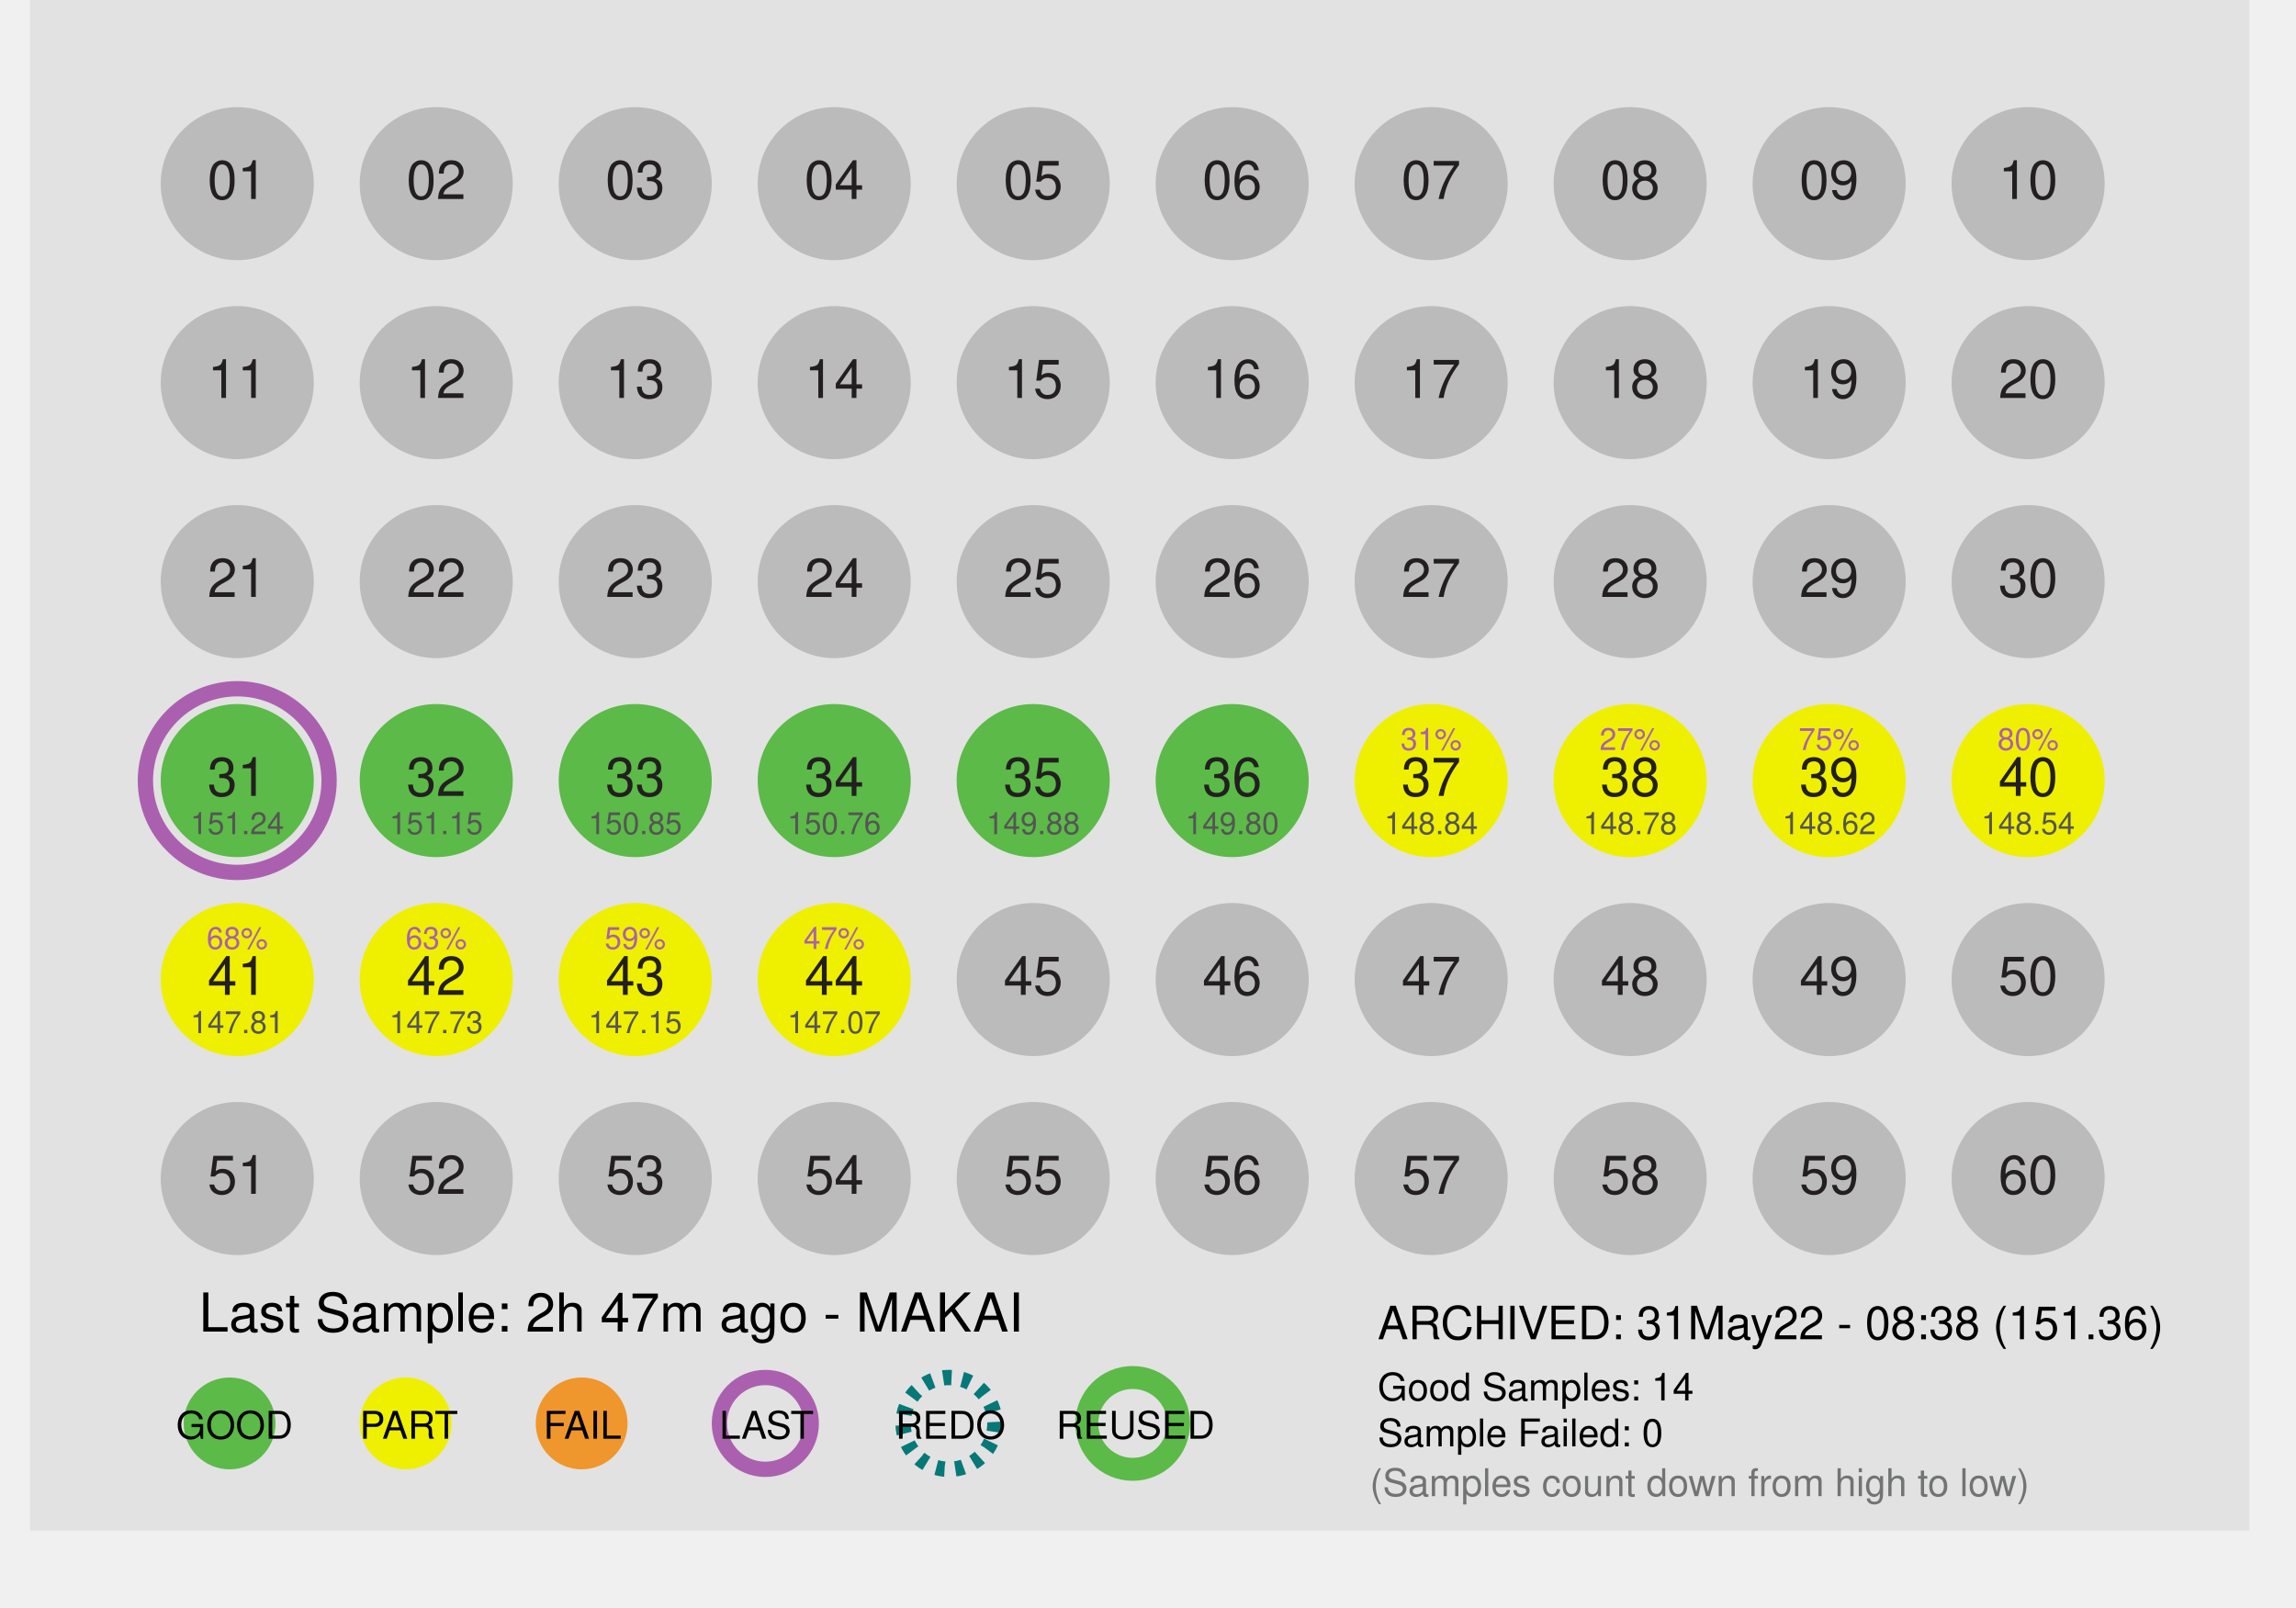
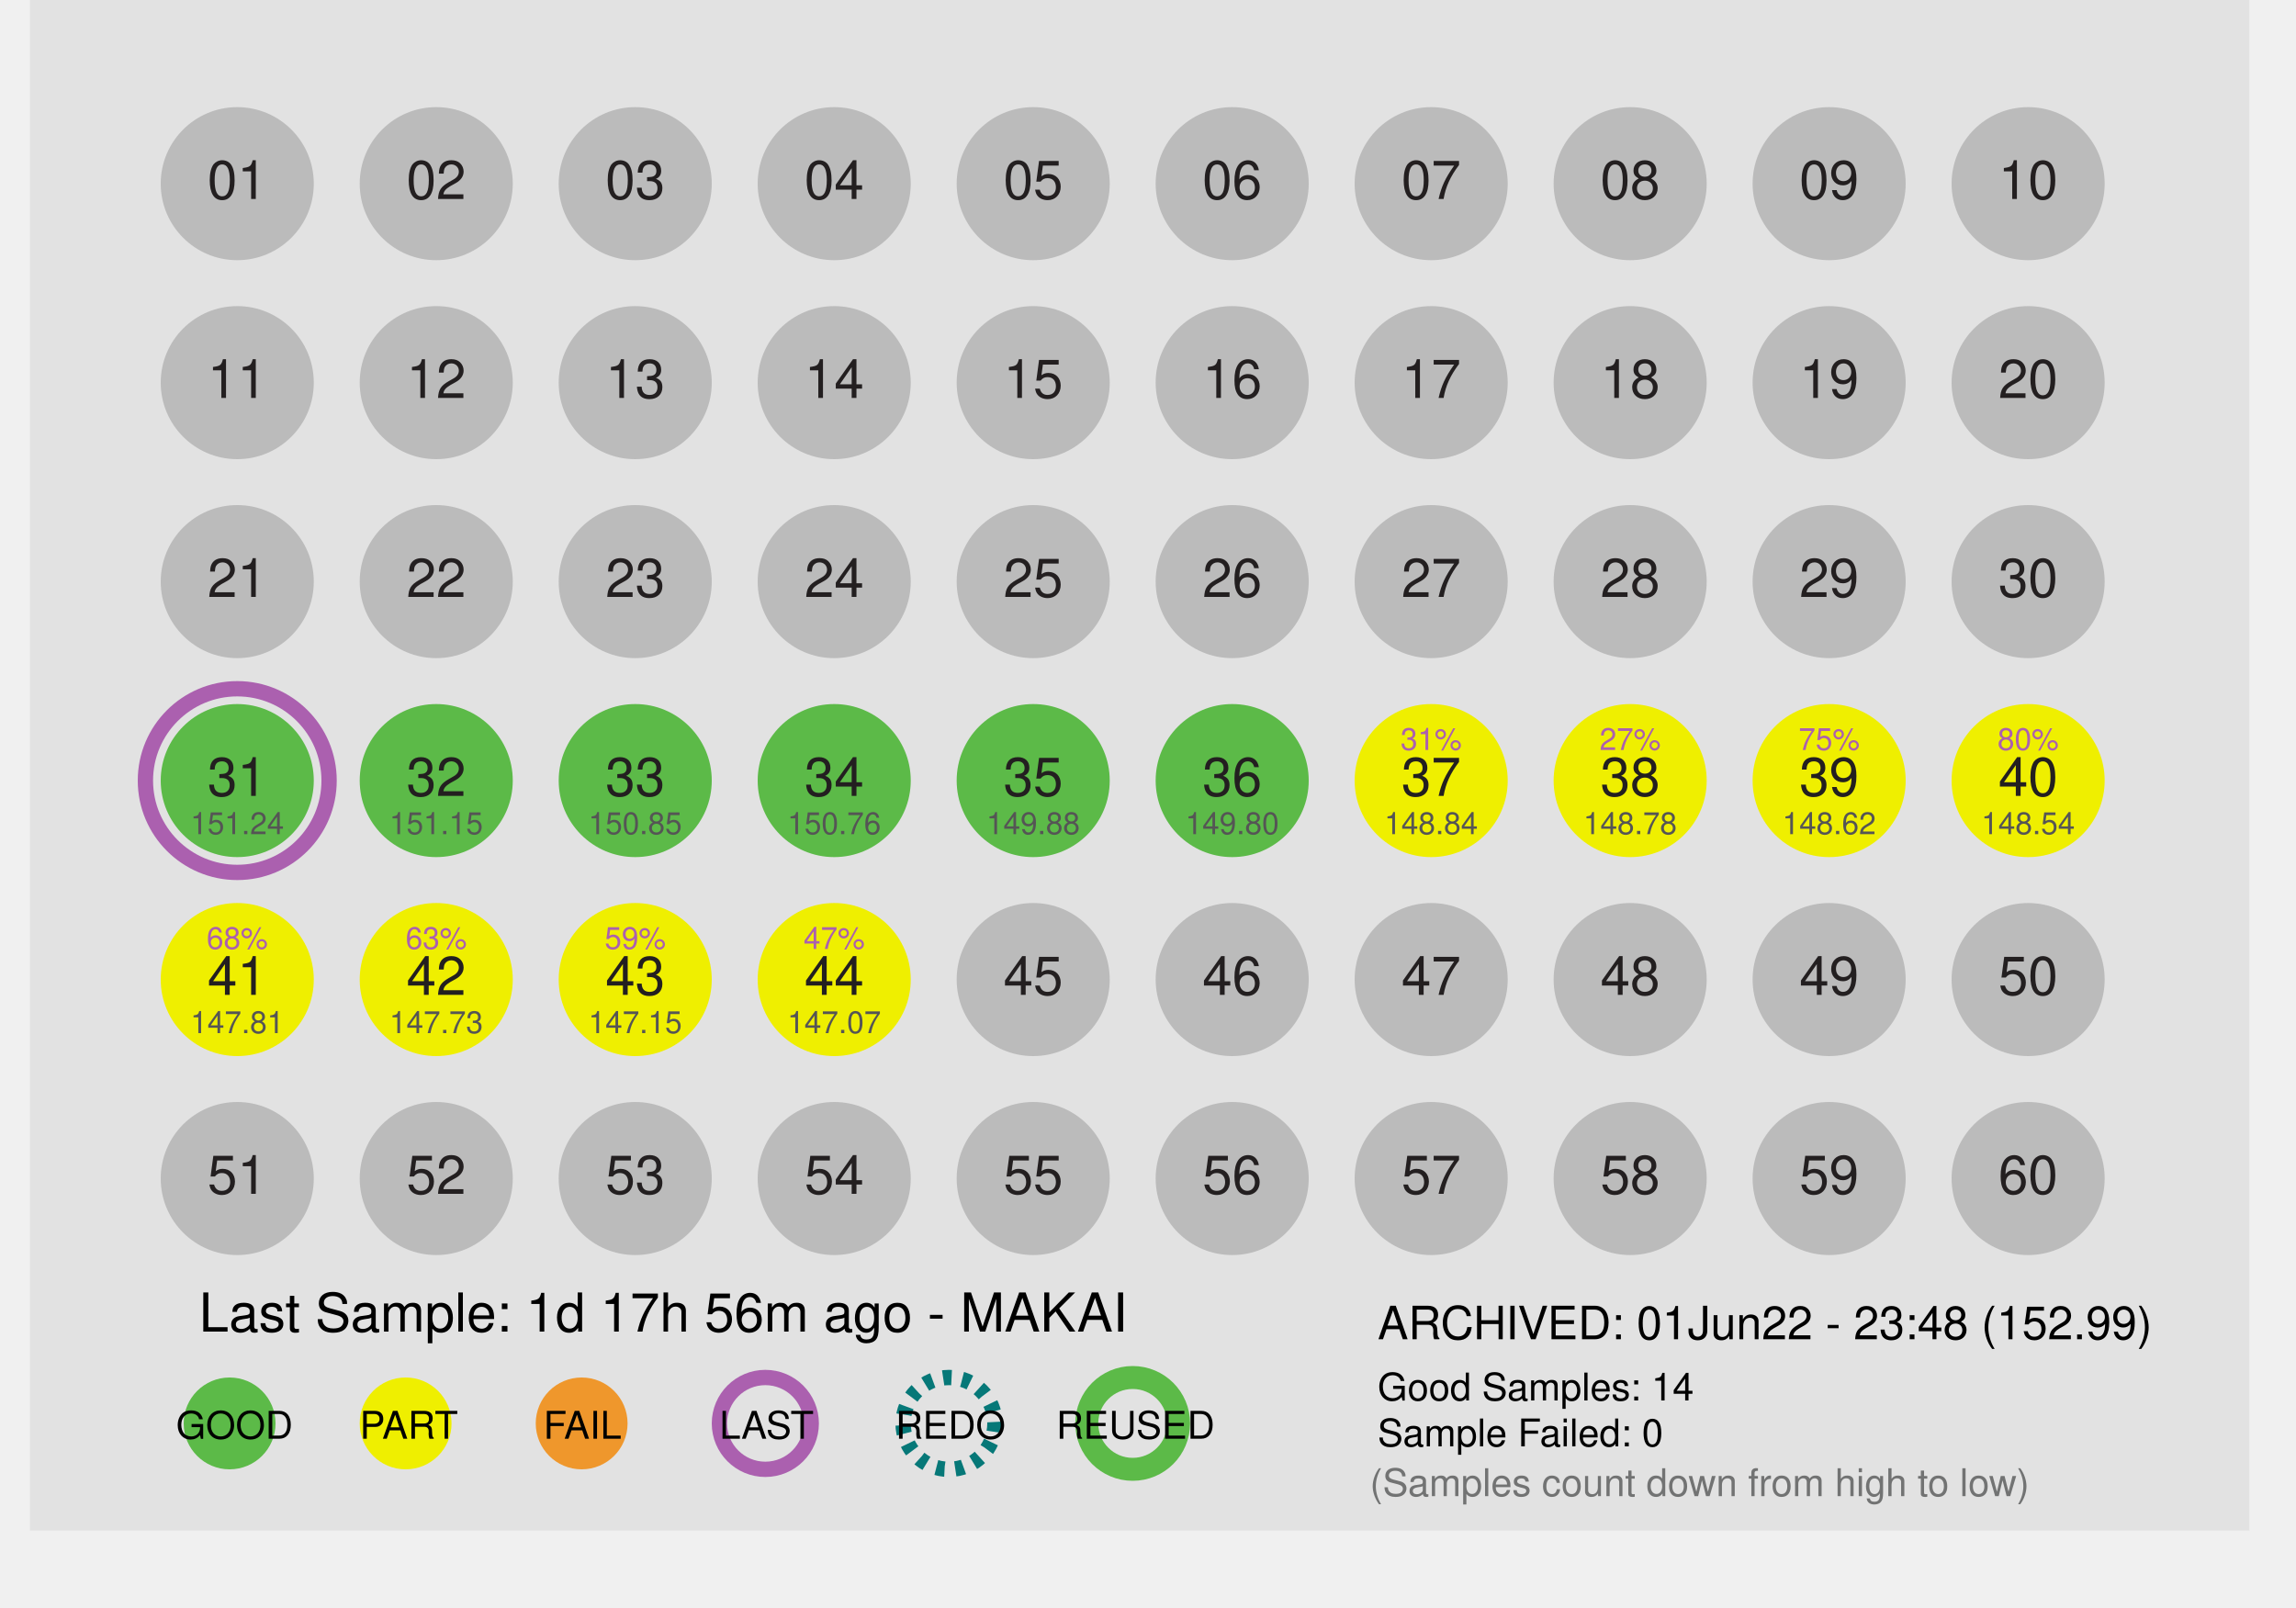
<svg xmlns="http://www.w3.org/2000/svg" id="Layer_1" data-name="Layer 1" x="0px" y="0px" viewBox="0 0 300 210" xml:space="preserve">
  <defs>
    <style>
 .st1 { fill: #dcddde; }
 .st2, .st3 { fill: #fff; }
 .st2 { stroke: #9b509f; }
 .st10, .st2, .st3 { stroke-miterlimit: 10; }
 .st10, .st2 { stroke-width: 2px; }
 .st3 { stroke: #231f20; }
 .st4 { fill: #ef972c; }
 .st5 { fill: #727373; }
 .st6 { fill: #5cba48; }
 .st7, .st8, .st9 { font-size: 7px; }
 .st7, .st8 { fill: #231f20; }
 .te5, .st7, .st9 { font-family: Helvetica; }
 .st8 { font-family: Helvetica-Bold, Helvetica; font-weight: 700; }
 .st9 { fill: #919396; }
 .st10 { fill: none; stroke: #fff; }

 .fill_gray { fill: #bbbbbb; }
 .fill_white { fill: #fff; }
 .stroke_purple { stroke: #ab60af; fill:none; stroke-width: 2px; }
 .stroke_black  { stroke: #000; fill:none; stroke-width: 2px; }
 .stroke_blue  { stroke: #067878; fill:none; stroke-width: 2px; stroke-dasharray:1.1 1.4;}
 .stroke_green  { stroke: #5cba48; fill:none; stroke-width: 3px;}
 .stroke_dash  { stroke-dasharray:1.1 1.4;}
 .stroke_2px { stroke-width: 2px; }
 .stroke_white { fill: none; stroke: #fff; }
 .stroke_none {stroke: none; fill:none};
 .stroke_darkGray { stroke: #231f20; fill: none; stroke-width: 2px;}
 .fill_orange { fill: #ef972c; }
 .fill_yellow { fill: #efef00; }
 .fill_lightgray { fill: #e2e2e2; }
 .thick_orange     { stroke-width:4px; fill:none; stroke: #ef972c; }
 .thick_yellow     { stroke-width:4px; fill:none; stroke: #f7ca0b; }
 .thick_gray       { stroke-width:4px; fill:none; stroke: #bbbbbb; }
 .thick_green      { stroke-width:4px; fill:none; stroke: #5cba48; }
 .fill_green { fill: #5cba48; }
 .font_size4 { font-size: 4px; }
 .font_size5 { font-size: 5px; }
 .font_size6 { font-size: 6px; }
 .font_size7 { font-size: 7px; }
 .font_size9 { font-size: 9px; }
 .fill_red {fill: #e24466; }
 .fill_purple {fill:#ab60af;}
 .fill_darkgray { fill: #555555; }
 .font_helv { font-family: Helvetica; }
 .font_helvBold { font-family: Helvetica-Bold, Helvetica; font-weight: 700; }
 .fill_lightergray { fill: #919396; }
    </style>
  </defs>
  <rect class="fill_lightgray" x="3.91" width="290" height="200" />
  <circle desc="c_big_01" class="stroke_none" cx="31" cy="24" r="12" />
  <circle desc="c_big_02" class="stroke_none" cx="57" cy="24" r="12" />
  <circle desc="c_big_03" class="stroke_none" cx="83" cy="24" r="12" />
  <circle desc="c_big_04" class="stroke_none" cx="109" cy="24" r="12" />
  <circle desc="c_big_05" class="stroke_none" cx="135" cy="24" r="12" />
  <circle desc="c_big_06" class="stroke_none" cx="161" cy="24" r="12" />
  <circle desc="c_big_07" class="stroke_none" cx="187" cy="24" r="12" />
  <circle desc="c_big_08" class="stroke_none" cx="213" cy="24" r="12" />
  <circle desc="c_big_09" class="stroke_none" cx="239" cy="24" r="12" />
  <circle desc="c_big_10" class="stroke_none" cx="265" cy="24" r="12" />
  <circle desc="c_big_11" class="stroke_none" cx="31" cy="50" r="12" />
  <circle desc="c_big_12" class="stroke_none" cx="57" cy="50" r="12" />
  <circle desc="c_big_13" class="stroke_none" cx="83" cy="50" r="12" />
  <circle desc="c_big_14" class="stroke_none" cx="109" cy="50" r="12" />
  <circle desc="c_big_15" class="stroke_none" cx="135" cy="50" r="12" />
  <circle desc="c_big_16" class="stroke_none" cx="161" cy="50" r="12" />
  <circle desc="c_big_17" class="stroke_none" cx="187" cy="50" r="12" />
  <circle desc="c_big_18" class="stroke_none" cx="213" cy="50" r="12" />
  <circle desc="c_big_19" class="stroke_none" cx="239" cy="50" r="12" />
  <circle desc="c_big_20" class="stroke_none" cx="265" cy="50" r="12" />
  <circle desc="c_big_21" class="stroke_none" cx="31" cy="76" r="12" />
  <circle desc="c_big_22" class="stroke_none" cx="57" cy="76" r="12" />
  <circle desc="c_big_23" class="stroke_none" cx="83" cy="76" r="12" />
  <circle desc="c_big_24" class="stroke_none" cx="109" cy="76" r="12" />
  <circle desc="c_big_25" class="stroke_none" cx="135" cy="76" r="12" />
  <circle desc="c_big_26" class="stroke_none" cx="161" cy="76" r="12" />
  <circle desc="c_big_27" class="stroke_none" cx="187" cy="76" r="12" />
  <circle desc="c_big_28" class="stroke_none" cx="213" cy="76" r="12" />
  <circle desc="c_big_29" class="stroke_none" cx="239" cy="76" r="12" />
  <circle desc="c_big_30" class="stroke_none" cx="265" cy="76" r="12" />
  <circle desc="c_big_31" class="stroke_purple" cx="31" cy="102" r="12" />
  <circle desc="c_big_32" class="stroke_none" cx="57" cy="102" r="12" />
  <circle desc="c_big_33" class="stroke_none" cx="83" cy="102" r="12" />
  <circle desc="c_big_34" class="stroke_none" cx="109" cy="102" r="12" />
  <circle desc="c_big_35" class="stroke_none" cx="135" cy="102" r="12" />
  <circle desc="c_big_36" class="stroke_none" cx="161" cy="102" r="12" />
  <circle desc="c_big_37" class="stroke_none" cx="187" cy="102" r="12" />
  <circle desc="c_big_38" class="stroke_none" cx="213" cy="102" r="12" />
  <circle desc="c_big_39" class="stroke_none" cx="239" cy="102" r="12" />
  <circle desc="c_big_40" class="stroke_none" cx="265" cy="102" r="12" />
  <circle desc="c_big_41" class="stroke_none" cx="31" cy="128" r="12" />
  <circle desc="c_big_42" class="stroke_none" cx="57" cy="128" r="12" />
  <circle desc="c_big_43" class="stroke_none" cx="83" cy="128" r="12" />
  <circle desc="c_big_44" class="stroke_none" cx="109" cy="128" r="12" />
  <circle desc="c_big_45" class="stroke_none" cx="135" cy="128" r="12" />
  <circle desc="c_big_46" class="stroke_none" cx="161" cy="128" r="12" />
  <circle desc="c_big_47" class="stroke_none" cx="187" cy="128" r="12" />
  <circle desc="c_big_48" class="stroke_none" cx="213" cy="128" r="12" />
  <circle desc="c_big_49" class="stroke_none" cx="239" cy="128" r="12" />
  <circle desc="c_big_50" class="stroke_none" cx="265" cy="128" r="12" />
  <circle desc="c_big_51" class="stroke_none" cx="31" cy="154" r="12" />
  <circle desc="c_big_52" class="stroke_none" cx="57" cy="154" r="12" />
  <circle desc="c_big_53" class="stroke_none" cx="83" cy="154" r="12" />
  <circle desc="c_big_54" class="stroke_none" cx="109" cy="154" r="12" />
  <circle desc="c_big_55" class="stroke_none" cx="135" cy="154" r="12" />
  <circle desc="c_big_56" class="stroke_none" cx="161" cy="154" r="12" />
  <circle desc="c_big_57" class="stroke_none" cx="187" cy="154" r="12" />
  <circle desc="c_big_58" class="stroke_none" cx="213" cy="154" r="12" />
  <circle desc="c_big_59" class="stroke_none" cx="239" cy="154" r="12" />
  <circle desc="c_big_60" class="stroke_none" cx="265" cy="154" r="12" />
  <circle desc="c_small_01" class="fill_gray" cx="31" cy="24" r="10" />
  <circle desc="c_small_02" class="fill_gray" cx="57" cy="24" r="10" />
  <circle desc="c_small_03" class="fill_gray" cx="83" cy="24" r="10" />
  <circle desc="c_small_04" class="fill_gray" cx="109" cy="24" r="10" />
  <circle desc="c_small_05" class="fill_gray" cx="135" cy="24" r="10" />
  <circle desc="c_small_06" class="fill_gray" cx="161" cy="24" r="10" />
  <circle desc="c_small_07" class="fill_gray" cx="187" cy="24" r="10" />
  <circle desc="c_small_08" class="fill_gray" cx="213" cy="24" r="10" />
  <circle desc="c_small_09" class="fill_gray" cx="239" cy="24" r="10" />
  <circle desc="c_small_10" class="fill_gray" cx="265" cy="24" r="10" />
  <circle desc="c_small_11" class="fill_gray" cx="31" cy="50" r="10" />
  <circle desc="c_small_12" class="fill_gray" cx="57" cy="50" r="10" />
  <circle desc="c_small_13" class="fill_gray" cx="83" cy="50" r="10" />
  <circle desc="c_small_14" class="fill_gray" cx="109" cy="50" r="10" />
  <circle desc="c_small_15" class="fill_gray" cx="135" cy="50" r="10" />
  <circle desc="c_small_16" class="fill_gray" cx="161" cy="50" r="10" />
  <circle desc="c_small_17" class="fill_gray" cx="187" cy="50" r="10" />
  <circle desc="c_small_18" class="fill_gray" cx="213" cy="50" r="10" />
  <circle desc="c_small_19" class="fill_gray" cx="239" cy="50" r="10" />
  <circle desc="c_small_20" class="fill_gray" cx="265" cy="50" r="10" />
  <circle desc="c_small_21" class="fill_gray" cx="31" cy="76" r="10" />
  <circle desc="c_small_22" class="fill_gray" cx="57" cy="76" r="10" />
  <circle desc="c_small_23" class="fill_gray" cx="83" cy="76" r="10" />
  <circle desc="c_small_24" class="fill_gray" cx="109" cy="76" r="10" />
  <circle desc="c_small_25" class="fill_gray" cx="135" cy="76" r="10" />
  <circle desc="c_small_26" class="fill_gray" cx="161" cy="76" r="10" />
  <circle desc="c_small_27" class="fill_gray" cx="187" cy="76" r="10" />
  <circle desc="c_small_28" class="fill_gray" cx="213" cy="76" r="10" />
  <circle desc="c_small_29" class="fill_gray" cx="239" cy="76" r="10" />
  <circle desc="c_small_30" class="fill_gray" cx="265" cy="76" r="10" />
  <circle desc="c_small_31" class="fill_green" cx="31" cy="102" r="10" />
  <circle desc="c_small_32" class="fill_green" cx="57" cy="102" r="10" />
  <circle desc="c_small_33" class="fill_green" cx="83" cy="102" r="10" />
  <circle desc="c_small_34" class="fill_green" cx="109" cy="102" r="10" />
  <circle desc="c_small_35" class="fill_green" cx="135" cy="102" r="10" />
  <circle desc="c_small_36" class="fill_green" cx="161" cy="102" r="10" />
  <circle desc="c_small_37" class="fill_yellow" cx="187" cy="102" r="10" />
  <circle desc="c_small_38" class="fill_yellow" cx="213" cy="102" r="10" />
  <circle desc="c_small_39" class="fill_yellow" cx="239" cy="102" r="10" />
  <circle desc="c_small_40" class="fill_yellow" cx="265" cy="102" r="10" />
  <circle desc="c_small_41" class="fill_yellow" cx="31" cy="128" r="10" />
  <circle desc="c_small_42" class="fill_yellow" cx="57" cy="128" r="10" />
  <circle desc="c_small_43" class="fill_yellow" cx="83" cy="128" r="10" />
  <circle desc="c_small_44" class="fill_yellow" cx="109" cy="128" r="10" />
  <circle desc="c_small_45" class="fill_gray" cx="135" cy="128" r="10" />
  <circle desc="c_small_46" class="fill_gray" cx="161" cy="128" r="10" />
  <circle desc="c_small_47" class="fill_gray" cx="187" cy="128" r="10" />
  <circle desc="c_small_48" class="fill_gray" cx="213" cy="128" r="10" />
  <circle desc="c_small_49" class="fill_gray" cx="239" cy="128" r="10" />
  <circle desc="c_small_50" class="fill_gray" cx="265" cy="128" r="10" />
  <circle desc="c_small_51" class="fill_gray" cx="31" cy="154" r="10" />
  <circle desc="c_small_52" class="fill_gray" cx="57" cy="154" r="10" />
  <circle desc="c_small_53" class="fill_gray" cx="83" cy="154" r="10" />
  <circle desc="c_small_54" class="fill_gray" cx="109" cy="154" r="10" />
  <circle desc="c_small_55" class="fill_gray" cx="135" cy="154" r="10" />
  <circle desc="c_small_56" class="fill_gray" cx="161" cy="154" r="10" />
  <circle desc="c_small_57" class="fill_gray" cx="187" cy="154" r="10" />
  <circle desc="c_small_58" class="fill_gray" cx="213" cy="154" r="10" />
  <circle desc="c_small_59" class="fill_gray" cx="239" cy="154" r="10" />
  <circle desc="c_small_60" class="fill_gray" cx="265" cy="154" r="10" />
  <text desc="t_label_01" class="st7" text-anchor="middle" transform="translate(31 26)">01</text>
  <text desc="t_label_02" class="st7" text-anchor="middle" transform="translate(57 26)">02</text>
  <text desc="t_label_03" class="st7" text-anchor="middle" transform="translate(83 26)">03</text>
  <text desc="t_label_04" class="st7" text-anchor="middle" transform="translate(109 26)">04</text>
  <text desc="t_label_05" class="st7" text-anchor="middle" transform="translate(135 26)">05</text>
  <text desc="t_label_06" class="st7" text-anchor="middle" transform="translate(161 26)">06</text>
  <text desc="t_label_07" class="st7" text-anchor="middle" transform="translate(187 26)">07</text>
  <text desc="t_label_08" class="st7" text-anchor="middle" transform="translate(213 26)">08</text>
  <text desc="t_label_09" class="st7" text-anchor="middle" transform="translate(239 26)">09</text>
  <text desc="t_label_10" class="st7" text-anchor="middle" transform="translate(265 26)">10</text>
  <text desc="t_label_11" class="st7" text-anchor="middle" transform="translate(31 52)">11</text>
  <text desc="t_label_12" class="st7" text-anchor="middle" transform="translate(57 52)">12</text>
  <text desc="t_label_13" class="st7" text-anchor="middle" transform="translate(83 52)">13</text>
  <text desc="t_label_14" class="st7" text-anchor="middle" transform="translate(109 52)">14</text>
  <text desc="t_label_15" class="st7" text-anchor="middle" transform="translate(135 52)">15</text>
  <text desc="t_label_16" class="st7" text-anchor="middle" transform="translate(161 52)">16</text>
  <text desc="t_label_17" class="st7" text-anchor="middle" transform="translate(187 52)">17</text>
  <text desc="t_label_18" class="st7" text-anchor="middle" transform="translate(213 52)">18</text>
  <text desc="t_label_19" class="st7" text-anchor="middle" transform="translate(239 52)">19</text>
  <text desc="t_label_20" class="st7" text-anchor="middle" transform="translate(265 52)">20</text>
  <text desc="t_label_21" class="st7" text-anchor="middle" transform="translate(31 78)">21</text>
  <text desc="t_label_22" class="st7" text-anchor="middle" transform="translate(57 78)">22</text>
  <text desc="t_label_23" class="st7" text-anchor="middle" transform="translate(83 78)">23</text>
  <text desc="t_label_24" class="st7" text-anchor="middle" transform="translate(109 78)">24</text>
  <text desc="t_label_25" class="st7" text-anchor="middle" transform="translate(135 78)">25</text>
  <text desc="t_label_26" class="st7" text-anchor="middle" transform="translate(161 78)">26</text>
  <text desc="t_label_27" class="st7" text-anchor="middle" transform="translate(187 78)">27</text>
  <text desc="t_label_28" class="st7" text-anchor="middle" transform="translate(213 78)">28</text>
  <text desc="t_label_29" class="st7" text-anchor="middle" transform="translate(239 78)">29</text>
  <text desc="t_label_30" class="st7" text-anchor="middle" transform="translate(265 78)">30</text>
  <text desc="t_label_31" class="st7" text-anchor="middle" transform="translate(31 104)">31</text>
  <text desc="t_label_32" class="st7" text-anchor="middle" transform="translate(57 104)">32</text>
  <text desc="t_label_33" class="st7" text-anchor="middle" transform="translate(83 104)">33</text>
  <text desc="t_label_34" class="st7" text-anchor="middle" transform="translate(109 104)">34</text>
  <text desc="t_label_35" class="st7" text-anchor="middle" transform="translate(135 104)">35</text>
  <text desc="t_label_36" class="st7" text-anchor="middle" transform="translate(161 104)">36</text>
  <text desc="t_label_37" class="st7" text-anchor="middle" transform="translate(187 104)">37</text>
  <text desc="t_label_38" class="st7" text-anchor="middle" transform="translate(213 104)">38</text>
  <text desc="t_label_39" class="st7" text-anchor="middle" transform="translate(239 104)">39</text>
  <text desc="t_label_40" class="st7" text-anchor="middle" transform="translate(265 104)">40</text>
  <text desc="t_label_41" class="st7" text-anchor="middle" transform="translate(31 130)">41</text>
  <text desc="t_label_42" class="st7" text-anchor="middle" transform="translate(57 130)">42</text>
  <text desc="t_label_43" class="st7" text-anchor="middle" transform="translate(83 130)">43</text>
  <text desc="t_label_44" class="st7" text-anchor="middle" transform="translate(109 130)">44</text>
  <text desc="t_label_45" class="st7" text-anchor="middle" transform="translate(135 130)">45</text>
  <text desc="t_label_46" class="st7" text-anchor="middle" transform="translate(161 130)">46</text>
  <text desc="t_label_47" class="st7" text-anchor="middle" transform="translate(187 130)">47</text>
  <text desc="t_label_48" class="st7" text-anchor="middle" transform="translate(213 130)">48</text>
  <text desc="t_label_49" class="st7" text-anchor="middle" transform="translate(239 130)">49</text>
  <text desc="t_label_50" class="st7" text-anchor="middle" transform="translate(265 130)">50</text>
  <text desc="t_label_51" class="st7" text-anchor="middle" transform="translate(31 156)">51</text>
  <text desc="t_label_52" class="st7" text-anchor="middle" transform="translate(57 156)">52</text>
  <text desc="t_label_53" class="st7" text-anchor="middle" transform="translate(83 156)">53</text>
  <text desc="t_label_54" class="st7" text-anchor="middle" transform="translate(109 156)">54</text>
  <text desc="t_label_55" class="st7" text-anchor="middle" transform="translate(135 156)">55</text>
  <text desc="t_label_56" class="st7" text-anchor="middle" transform="translate(161 156)">56</text>
  <text desc="t_label_57" class="st7" text-anchor="middle" transform="translate(187 156)">57</text>
  <text desc="t_label_58" class="st7" text-anchor="middle" transform="translate(213 156)">58</text>
  <text desc="t_label_59" class="st7" text-anchor="middle" transform="translate(239 156)">59</text>
  <text desc="t_label_60" class="st7" text-anchor="middle" transform="translate(265 156)">60</text>
  <text desc="pct_label_01" text-anchor="middle" class="te5 font_size4 fill_purple" transform="translate(31 20)" />
  <text desc="pct_label_02" text-anchor="middle" class="te5 font_size4 fill_purple" transform="translate(57 20)" />
  <text desc="pct_label_03" text-anchor="middle" class="te5 font_size4 fill_purple" transform="translate(83 20)" />
  <text desc="pct_label_04" text-anchor="middle" class="te5 font_size4 fill_purple" transform="translate(109 20)" />
  <text desc="pct_label_05" text-anchor="middle" class="te5 font_size4 fill_purple" transform="translate(135 20)" />
  <text desc="pct_label_06" text-anchor="middle" class="te5 font_size4 fill_purple" transform="translate(161 20)" />
  <text desc="pct_label_07" text-anchor="middle" class="te5 font_size4 fill_purple" transform="translate(187 20)" />
  <text desc="pct_label_08" text-anchor="middle" class="te5 font_size4 fill_purple" transform="translate(213 20)" />
  <text desc="pct_label_09" text-anchor="middle" class="te5 font_size4 fill_purple" transform="translate(239 20)" />
  <text desc="pct_label_10" text-anchor="middle" class="te5 font_size4 fill_purple" transform="translate(265 20)" />
  <text desc="pct_label_11" text-anchor="middle" class="te5 font_size4 fill_purple" transform="translate(31 46)" />
  <text desc="pct_label_12" text-anchor="middle" class="te5 font_size4 fill_purple" transform="translate(57 46)" />
  <text desc="pct_label_13" text-anchor="middle" class="te5 font_size4 fill_purple" transform="translate(83 46)" />
  <text desc="pct_label_14" text-anchor="middle" class="te5 font_size4 fill_purple" transform="translate(109 46)" />
  <text desc="pct_label_15" text-anchor="middle" class="te5 font_size4 fill_purple" transform="translate(135 46)" />
  <text desc="pct_label_16" text-anchor="middle" class="te5 font_size4 fill_purple" transform="translate(161 46)" />
  <text desc="pct_label_17" text-anchor="middle" class="te5 font_size4 fill_purple" transform="translate(187 46)" />
  <text desc="pct_label_18" text-anchor="middle" class="te5 font_size4 fill_purple" transform="translate(213 46)" />
  <text desc="pct_label_19" text-anchor="middle" class="te5 font_size4 fill_purple" transform="translate(239 46)" />
  <text desc="pct_label_20" text-anchor="middle" class="te5 font_size4 fill_purple" transform="translate(265 46)" />
  <text desc="pct_label_21" text-anchor="middle" class="te5 font_size4 fill_purple" transform="translate(31 72)" />
  <text desc="pct_label_22" text-anchor="middle" class="te5 font_size4 fill_purple" transform="translate(57 72)" />
  <text desc="pct_label_23" text-anchor="middle" class="te5 font_size4 fill_purple" transform="translate(83 72)" />
  <text desc="pct_label_24" text-anchor="middle" class="te5 font_size4 fill_purple" transform="translate(109 72)" />
  <text desc="pct_label_25" text-anchor="middle" class="te5 font_size4 fill_purple" transform="translate(135 72)" />
  <text desc="pct_label_26" text-anchor="middle" class="te5 font_size4 fill_purple" transform="translate(161 72)" />
  <text desc="pct_label_27" text-anchor="middle" class="te5 font_size4 fill_purple" transform="translate(187 72)" />
  <text desc="pct_label_28" text-anchor="middle" class="te5 font_size4 fill_purple" transform="translate(213 72)" />
  <text desc="pct_label_29" text-anchor="middle" class="te5 font_size4 fill_purple" transform="translate(239 72)" />
  <text desc="pct_label_30" text-anchor="middle" class="te5 font_size4 fill_purple" transform="translate(265 72)" />
  <text desc="pct_label_31" text-anchor="middle" class="te5 font_size4 fill_purple" transform="translate(31 98)" />
  <text desc="pct_label_32" text-anchor="middle" class="te5 font_size4 fill_purple" transform="translate(57 98)" />
  <text desc="pct_label_33" text-anchor="middle" class="te5 font_size4 fill_purple" transform="translate(83 98)" />
  <text desc="pct_label_34" text-anchor="middle" class="te5 font_size4 fill_purple" transform="translate(109 98)" />
  <text desc="pct_label_35" text-anchor="middle" class="te5 font_size4 fill_purple" transform="translate(135 98)" />
  <text desc="pct_label_36" text-anchor="middle" class="te5 font_size4 fill_purple" transform="translate(161 98)" />
  <text desc="pct_label_37" text-anchor="middle" class="te5 font_size4 fill_purple" transform="translate(187 98)">31%</text>
  <text desc="pct_label_38" text-anchor="middle" class="te5 font_size4 fill_purple" transform="translate(213 98)">27%</text>
  <text desc="pct_label_39" text-anchor="middle" class="te5 font_size4 fill_purple" transform="translate(239 98)">75%</text>
  <text desc="pct_label_40" text-anchor="middle" class="te5 font_size4 fill_purple" transform="translate(265 98)">80%</text>
  <text desc="pct_label_41" text-anchor="middle" class="te5 font_size4 fill_purple" transform="translate(31 124)">68%</text>
  <text desc="pct_label_42" text-anchor="middle" class="te5 font_size4 fill_purple" transform="translate(57 124)">63%</text>
  <text desc="pct_label_43" text-anchor="middle" class="te5 font_size4 fill_purple" transform="translate(83 124)">59%</text>
  <text desc="pct_label_44" text-anchor="middle" class="te5 font_size4 fill_purple" transform="translate(109 124)">47%</text>
  <text desc="pct_label_45" text-anchor="middle" class="te5 font_size4 fill_purple" transform="translate(135 124)" />
  <text desc="pct_label_46" text-anchor="middle" class="te5 font_size4 fill_purple" transform="translate(161 124)" />
  <text desc="pct_label_47" text-anchor="middle" class="te5 font_size4 fill_purple" transform="translate(187 124)" />
  <text desc="pct_label_48" text-anchor="middle" class="te5 font_size4 fill_purple" transform="translate(213 124)" />
  <text desc="pct_label_49" text-anchor="middle" class="te5 font_size4 fill_purple" transform="translate(239 124)" />
  <text desc="pct_label_50" text-anchor="middle" class="te5 font_size4 fill_purple" transform="translate(265 124)" />
  <text desc="pct_label_51" text-anchor="middle" class="te5 font_size4 fill_purple" transform="translate(31 150)" />
  <text desc="pct_label_52" text-anchor="middle" class="te5 font_size4 fill_purple" transform="translate(57 150)" />
  <text desc="pct_label_53" text-anchor="middle" class="te5 font_size4 fill_purple" transform="translate(83 150)" />
  <text desc="pct_label_54" text-anchor="middle" class="te5 font_size4 fill_purple" transform="translate(109 150)" />
  <text desc="pct_label_55" text-anchor="middle" class="te5 font_size4 fill_purple" transform="translate(135 150)" />
  <text desc="pct_label_56" text-anchor="middle" class="te5 font_size4 fill_purple" transform="translate(161 150)" />
  <text desc="pct_label_57" text-anchor="middle" class="te5 font_size4 fill_purple" transform="translate(187 150)" />
  <text desc="pct_label_58" text-anchor="middle" class="te5 font_size4 fill_purple" transform="translate(213 150)" />
  <text desc="pct_label_59" text-anchor="middle" class="te5 font_size4 fill_purple" transform="translate(239 150)" />
  <text desc="pct_label_60" text-anchor="middle" class="te5 font_size4 fill_purple" transform="translate(265 150)" />
  <text desc="time_label_01" text-anchor="middle" class="te5 font_size4 fill_darkgray" transform="translate(31 31)" />
  <text desc="time_label_02" text-anchor="middle" class="te5 font_size4 fill_darkgray" transform="translate(57 31)" />
  <text desc="time_label_03" text-anchor="middle" class="te5 font_size4 fill_darkgray" transform="translate(83 31)" />
  <text desc="time_label_04" text-anchor="middle" class="te5 font_size4 fill_darkgray" transform="translate(109 31)" />
  <text desc="time_label_05" text-anchor="middle" class="te5 font_size4 fill_darkgray" transform="translate(135 31)" />
  <text desc="time_label_06" text-anchor="middle" class="te5 font_size4 fill_darkgray" transform="translate(161 31)" />
  <text desc="time_label_07" text-anchor="middle" class="te5 font_size4 fill_darkgray" transform="translate(187 31)" />
  <text desc="time_label_08" text-anchor="middle" class="te5 font_size4 fill_darkgray" transform="translate(213 31)" />
  <text desc="time_label_09" text-anchor="middle" class="te5 font_size4 fill_darkgray" transform="translate(239 31)" />
  <text desc="time_label_10" text-anchor="middle" class="te5 font_size4 fill_darkgray" transform="translate(265 31)" />
  <text desc="time_label_11" text-anchor="middle" class="te5 font_size4 fill_darkgray" transform="translate(31 57)" />
  <text desc="time_label_12" text-anchor="middle" class="te5 font_size4 fill_darkgray" transform="translate(57 57)" />
  <text desc="time_label_13" text-anchor="middle" class="te5 font_size4 fill_darkgray" transform="translate(83 57)" />
  <text desc="time_label_14" text-anchor="middle" class="te5 font_size4 fill_darkgray" transform="translate(109 57)" />
  <text desc="time_label_15" text-anchor="middle" class="te5 font_size4 fill_darkgray" transform="translate(135 57)" />
  <text desc="time_label_16" text-anchor="middle" class="te5 font_size4 fill_darkgray" transform="translate(161 57)" />
  <text desc="time_label_17" text-anchor="middle" class="te5 font_size4 fill_darkgray" transform="translate(187 57)" />
  <text desc="time_label_18" text-anchor="middle" class="te5 font_size4 fill_darkgray" transform="translate(213 57)" />
  <text desc="time_label_19" text-anchor="middle" class="te5 font_size4 fill_darkgray" transform="translate(239 57)" />
  <text desc="time_label_20" text-anchor="middle" class="te5 font_size4 fill_darkgray" transform="translate(265 57)" />
  <text desc="time_label_21" text-anchor="middle" class="te5 font_size4 fill_darkgray" transform="translate(31 83)" />
  <text desc="time_label_22" text-anchor="middle" class="te5 font_size4 fill_darkgray" transform="translate(57 83)" />
  <text desc="time_label_23" text-anchor="middle" class="te5 font_size4 fill_darkgray" transform="translate(83 83)" />
  <text desc="time_label_24" text-anchor="middle" class="te5 font_size4 fill_darkgray" transform="translate(109 83)" />
  <text desc="time_label_25" text-anchor="middle" class="te5 font_size4 fill_darkgray" transform="translate(135 83)" />
  <text desc="time_label_26" text-anchor="middle" class="te5 font_size4 fill_darkgray" transform="translate(161 83)" />
  <text desc="time_label_27" text-anchor="middle" class="te5 font_size4 fill_darkgray" transform="translate(187 83)" />
  <text desc="time_label_28" text-anchor="middle" class="te5 font_size4 fill_darkgray" transform="translate(213 83)" />
  <text desc="time_label_29" text-anchor="middle" class="te5 font_size4 fill_darkgray" transform="translate(239 83)" />
  <text desc="time_label_30" text-anchor="middle" class="te5 font_size4 fill_darkgray" transform="translate(265 83)" />
  <text desc="time_label_31" text-anchor="middle" class="te5 font_size4 fill_darkgray" transform="translate(31 109)">151.24</text>
  <text desc="time_label_32" text-anchor="middle" class="te5 font_size4 fill_darkgray" transform="translate(57 109)">151.15</text>
  <text desc="time_label_33" text-anchor="middle" class="te5 font_size4 fill_darkgray" transform="translate(83 109)">150.85</text>
  <text desc="time_label_34" text-anchor="middle" class="te5 font_size4 fill_darkgray" transform="translate(109 109)">150.76</text>
  <text desc="time_label_35" text-anchor="middle" class="te5 font_size4 fill_darkgray" transform="translate(135 109)">149.88</text>
  <text desc="time_label_36" text-anchor="middle" class="te5 font_size4 fill_darkgray" transform="translate(161 109)">149.80</text>
  <text desc="time_label_37" text-anchor="middle" class="te5 font_size4 fill_darkgray" transform="translate(187 109)">148.84</text>
  <text desc="time_label_38" text-anchor="middle" class="te5 font_size4 fill_darkgray" transform="translate(213 109)">148.78</text>
  <text desc="time_label_39" text-anchor="middle" class="te5 font_size4 fill_darkgray" transform="translate(239 109)">148.62</text>
  <text desc="time_label_40" text-anchor="middle" class="te5 font_size4 fill_darkgray" transform="translate(265 109)">148.54</text>
  <text desc="time_label_41" text-anchor="middle" class="te5 font_size4 fill_darkgray" transform="translate(31 135)">147.81</text>
  <text desc="time_label_42" text-anchor="middle" class="te5 font_size4 fill_darkgray" transform="translate(57 135)">147.73</text>
  <text desc="time_label_43" text-anchor="middle" class="te5 font_size4 fill_darkgray" transform="translate(83 135)">147.15</text>
  <text desc="time_label_44" text-anchor="middle" class="te5 font_size4 fill_darkgray" transform="translate(109 135)">147.07</text>
  <text desc="time_label_45" text-anchor="middle" class="te5 font_size4 fill_darkgray" transform="translate(135 135)" />
  <text desc="time_label_46" text-anchor="middle" class="te5 font_size4 fill_darkgray" transform="translate(161 135)" />
  <text desc="time_label_47" text-anchor="middle" class="te5 font_size4 fill_darkgray" transform="translate(187 135)" />
  <text desc="time_label_48" text-anchor="middle" class="te5 font_size4 fill_darkgray" transform="translate(213 135)" />
  <text desc="time_label_49" text-anchor="middle" class="te5 font_size4 fill_darkgray" transform="translate(239 135)" />
  <text desc="time_label_50" text-anchor="middle" class="te5 font_size4 fill_darkgray" transform="translate(265 135)" />
  <text desc="time_label_51" text-anchor="middle" class="te5 font_size4 fill_darkgray" transform="translate(31 161)" />
  <text desc="time_label_52" text-anchor="middle" class="te5 font_size4 fill_darkgray" transform="translate(57 161)" />
  <text desc="time_label_53" text-anchor="middle" class="te5 font_size4 fill_darkgray" transform="translate(83 161)" />
  <text desc="time_label_54" text-anchor="middle" class="te5 font_size4 fill_darkgray" transform="translate(109 161)" />
  <text desc="time_label_55" text-anchor="middle" class="te5 font_size4 fill_darkgray" transform="translate(135 161)" />
  <text desc="time_label_56" text-anchor="middle" class="te5 font_size4 fill_darkgray" transform="translate(161 161)" />
  <text desc="time_label_57" text-anchor="middle" class="te5 font_size4 fill_darkgray" transform="translate(187 161)" />
  <text desc="time_label_58" text-anchor="middle" class="te5 font_size4 fill_darkgray" transform="translate(213 161)" />
  <text desc="time_label_59" text-anchor="middle" class="te5 font_size4 fill_darkgray" transform="translate(239 161)" />
  <text desc="time_label_60" text-anchor="middle" class="te5 font_size4 fill_darkgray" transform="translate(265 161)" />
-   <text class="font_helv font_size7" transform="translate(26 174)">Last Sample: 2h 47m ago - MAKAI</text>
-   <text class="font_helv font_size6" transform="translate(180 175)">ARCHIVED: 31May22 - 08:38 (151.36)</text>
+   <text class="font_helv font_size7" transform="translate(26 174)">Last Sample: 1d 17h 56m ago - MAKAI</text>
+   <text class="font_helv font_size6" transform="translate(180 175)">ARCHIVED: 01Jun22 - 23:48 (152.99)</text>
  <text class="te5 font_size5" transform="translate(180 183)">Good Samples: 14 </text>
  <text class="te5 font_size5" transform="translate(180 189)">Sample Failed: 0</text>
  <text class="te5 st5 font_size5" transform="translate(179 195.5)">(Samples count down from high to low)</text>
  <circle class="fill_green" cx="30" cy="186" r="6" />
  <text class="te5 font_size5" transform="translate(23 188)">GOOD</text>
  <circle class="fill_yellow" cx="53" cy="186" r="6" />
  <text class="te5 font_size5" transform="translate(47 188)">PART</text>
  <circle class="fill_orange" cx="76" cy="186" r="6" />
  <text class="te5 font_size5" transform="translate(71 188)">FAIL</text>
  <circle class="stroke_purple" cx="100" cy="186" r="6" />
  <text class="te5 font_size5" transform="translate(94 188)">LAST</text>
  <circle class="stroke_blue stroke_dash" cx="124" cy="186" r="6" />
  <text class="te5 font_size5" transform="translate(117 188)">REDO</text>
  <circle class="stroke_green" cx="148" cy="186" r="6" />
  <text class="te5 font_size5" transform="translate(138 188)">REUSED</text>
</svg>
